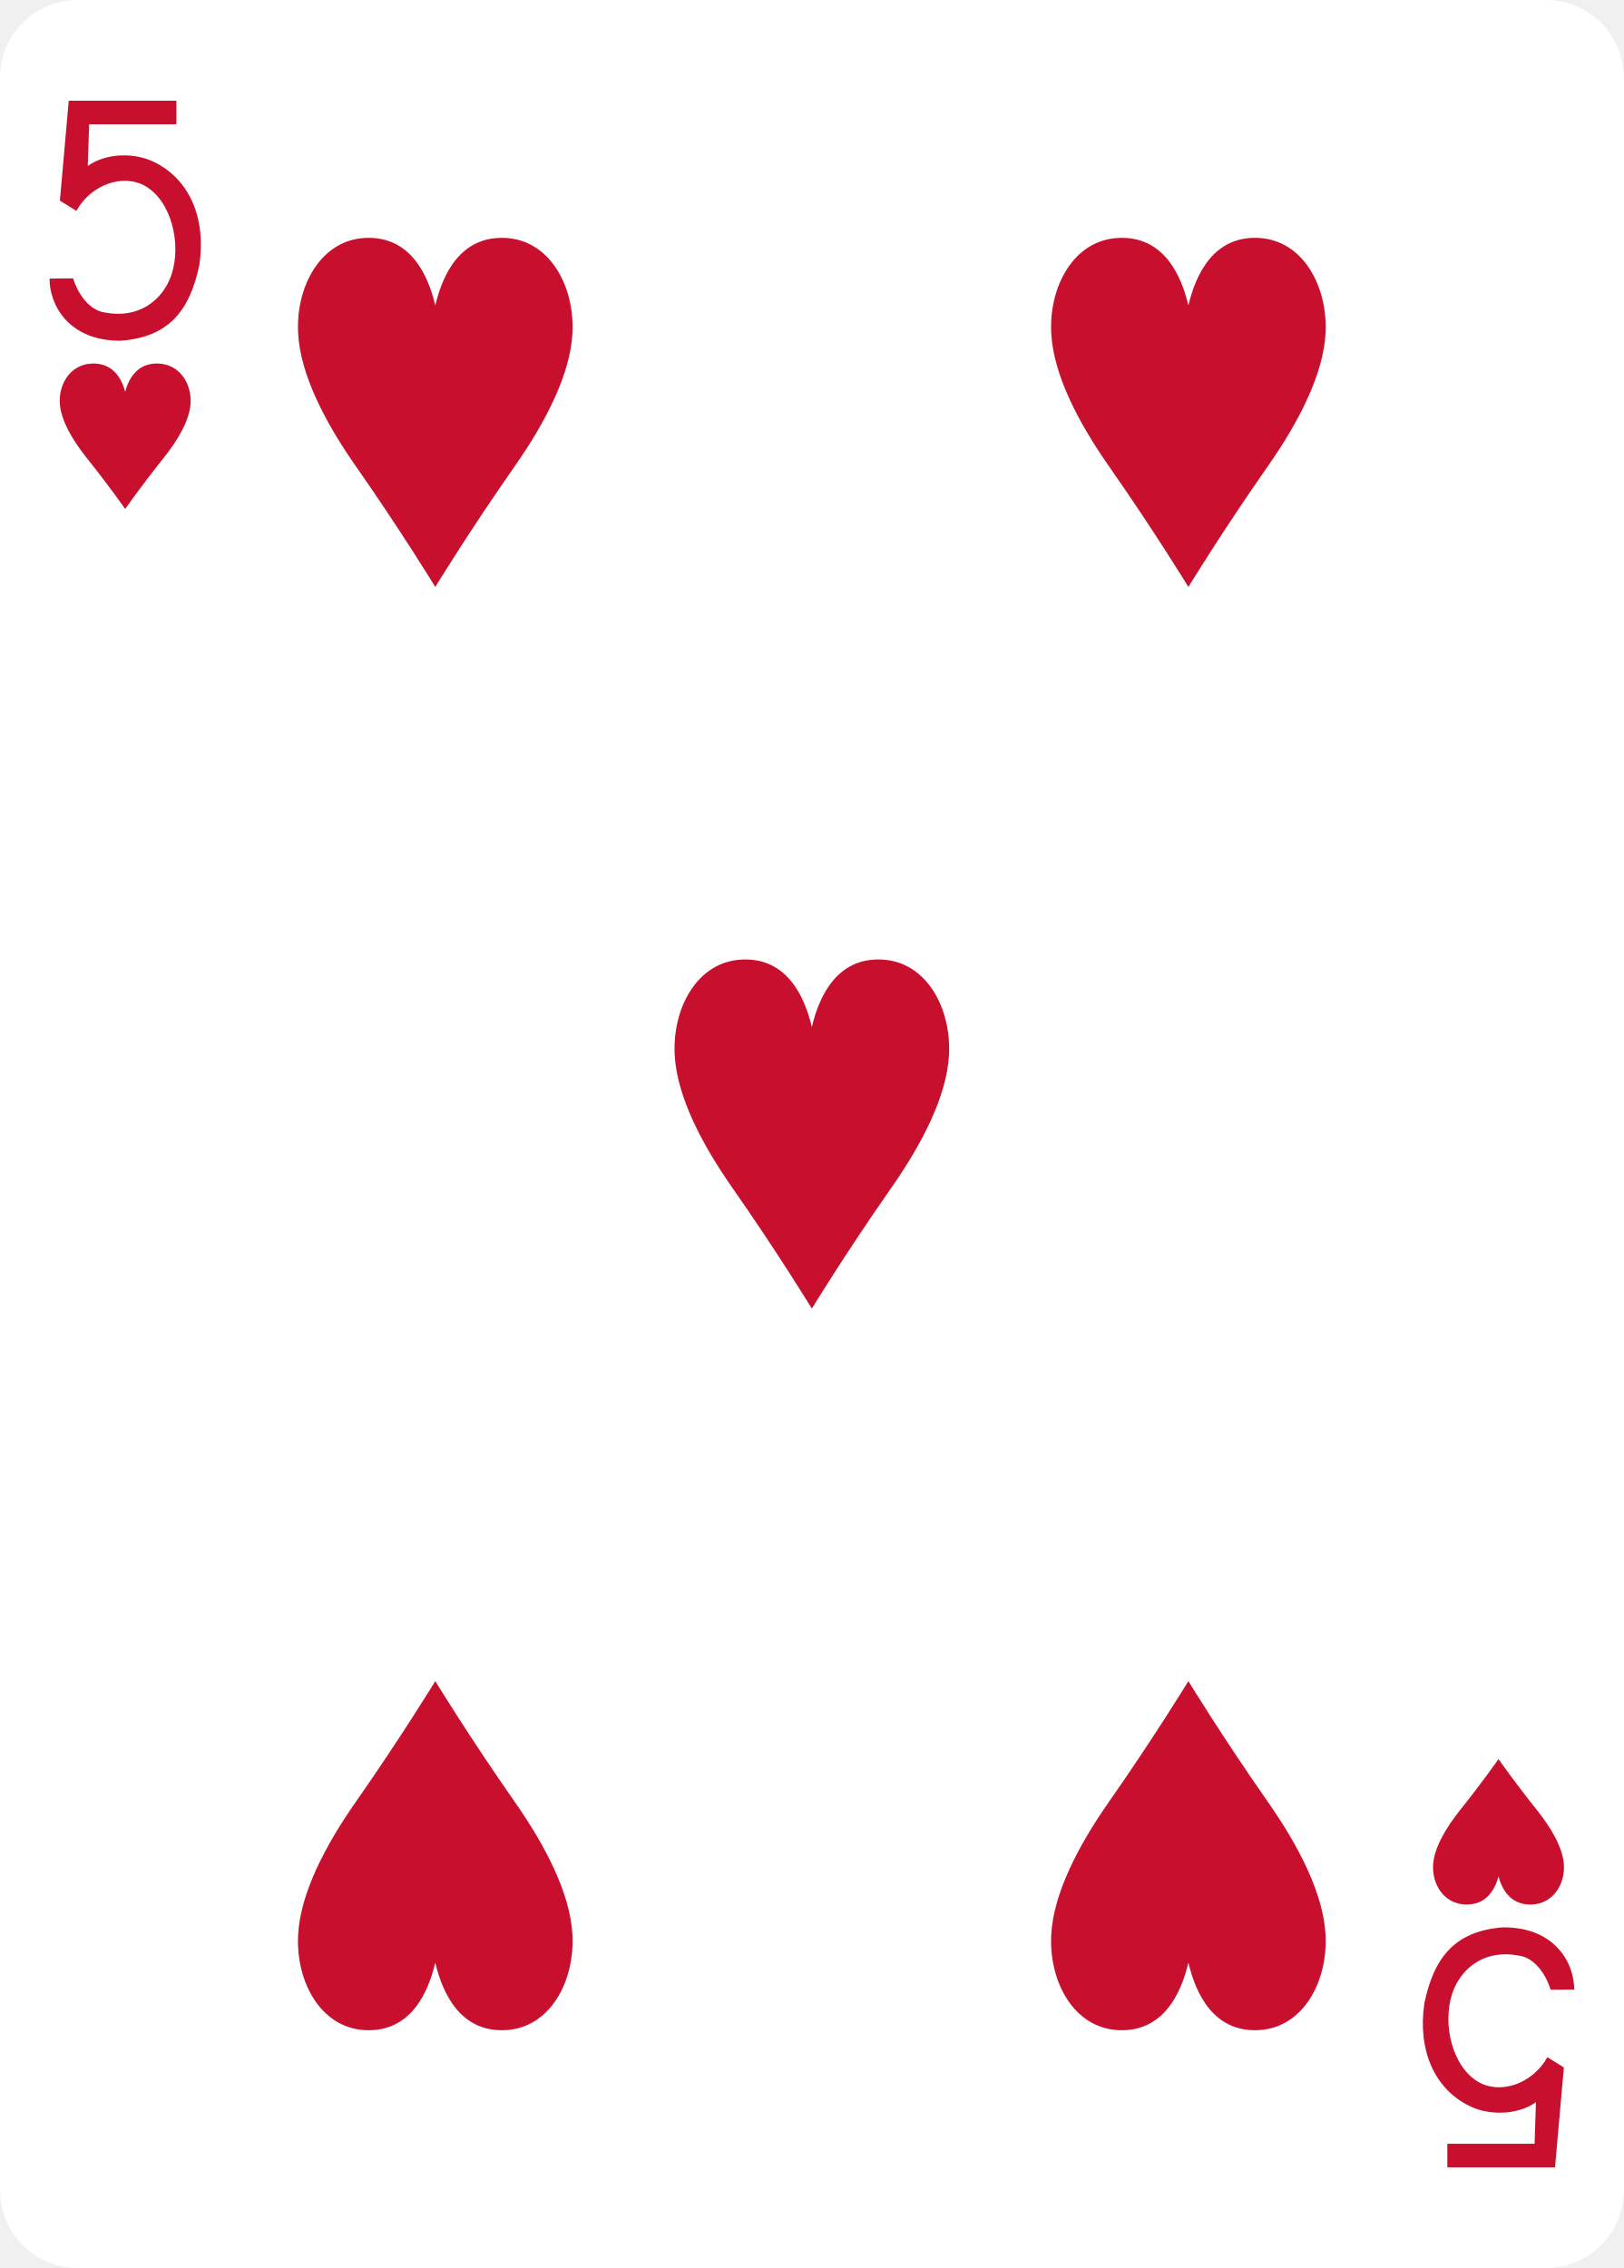
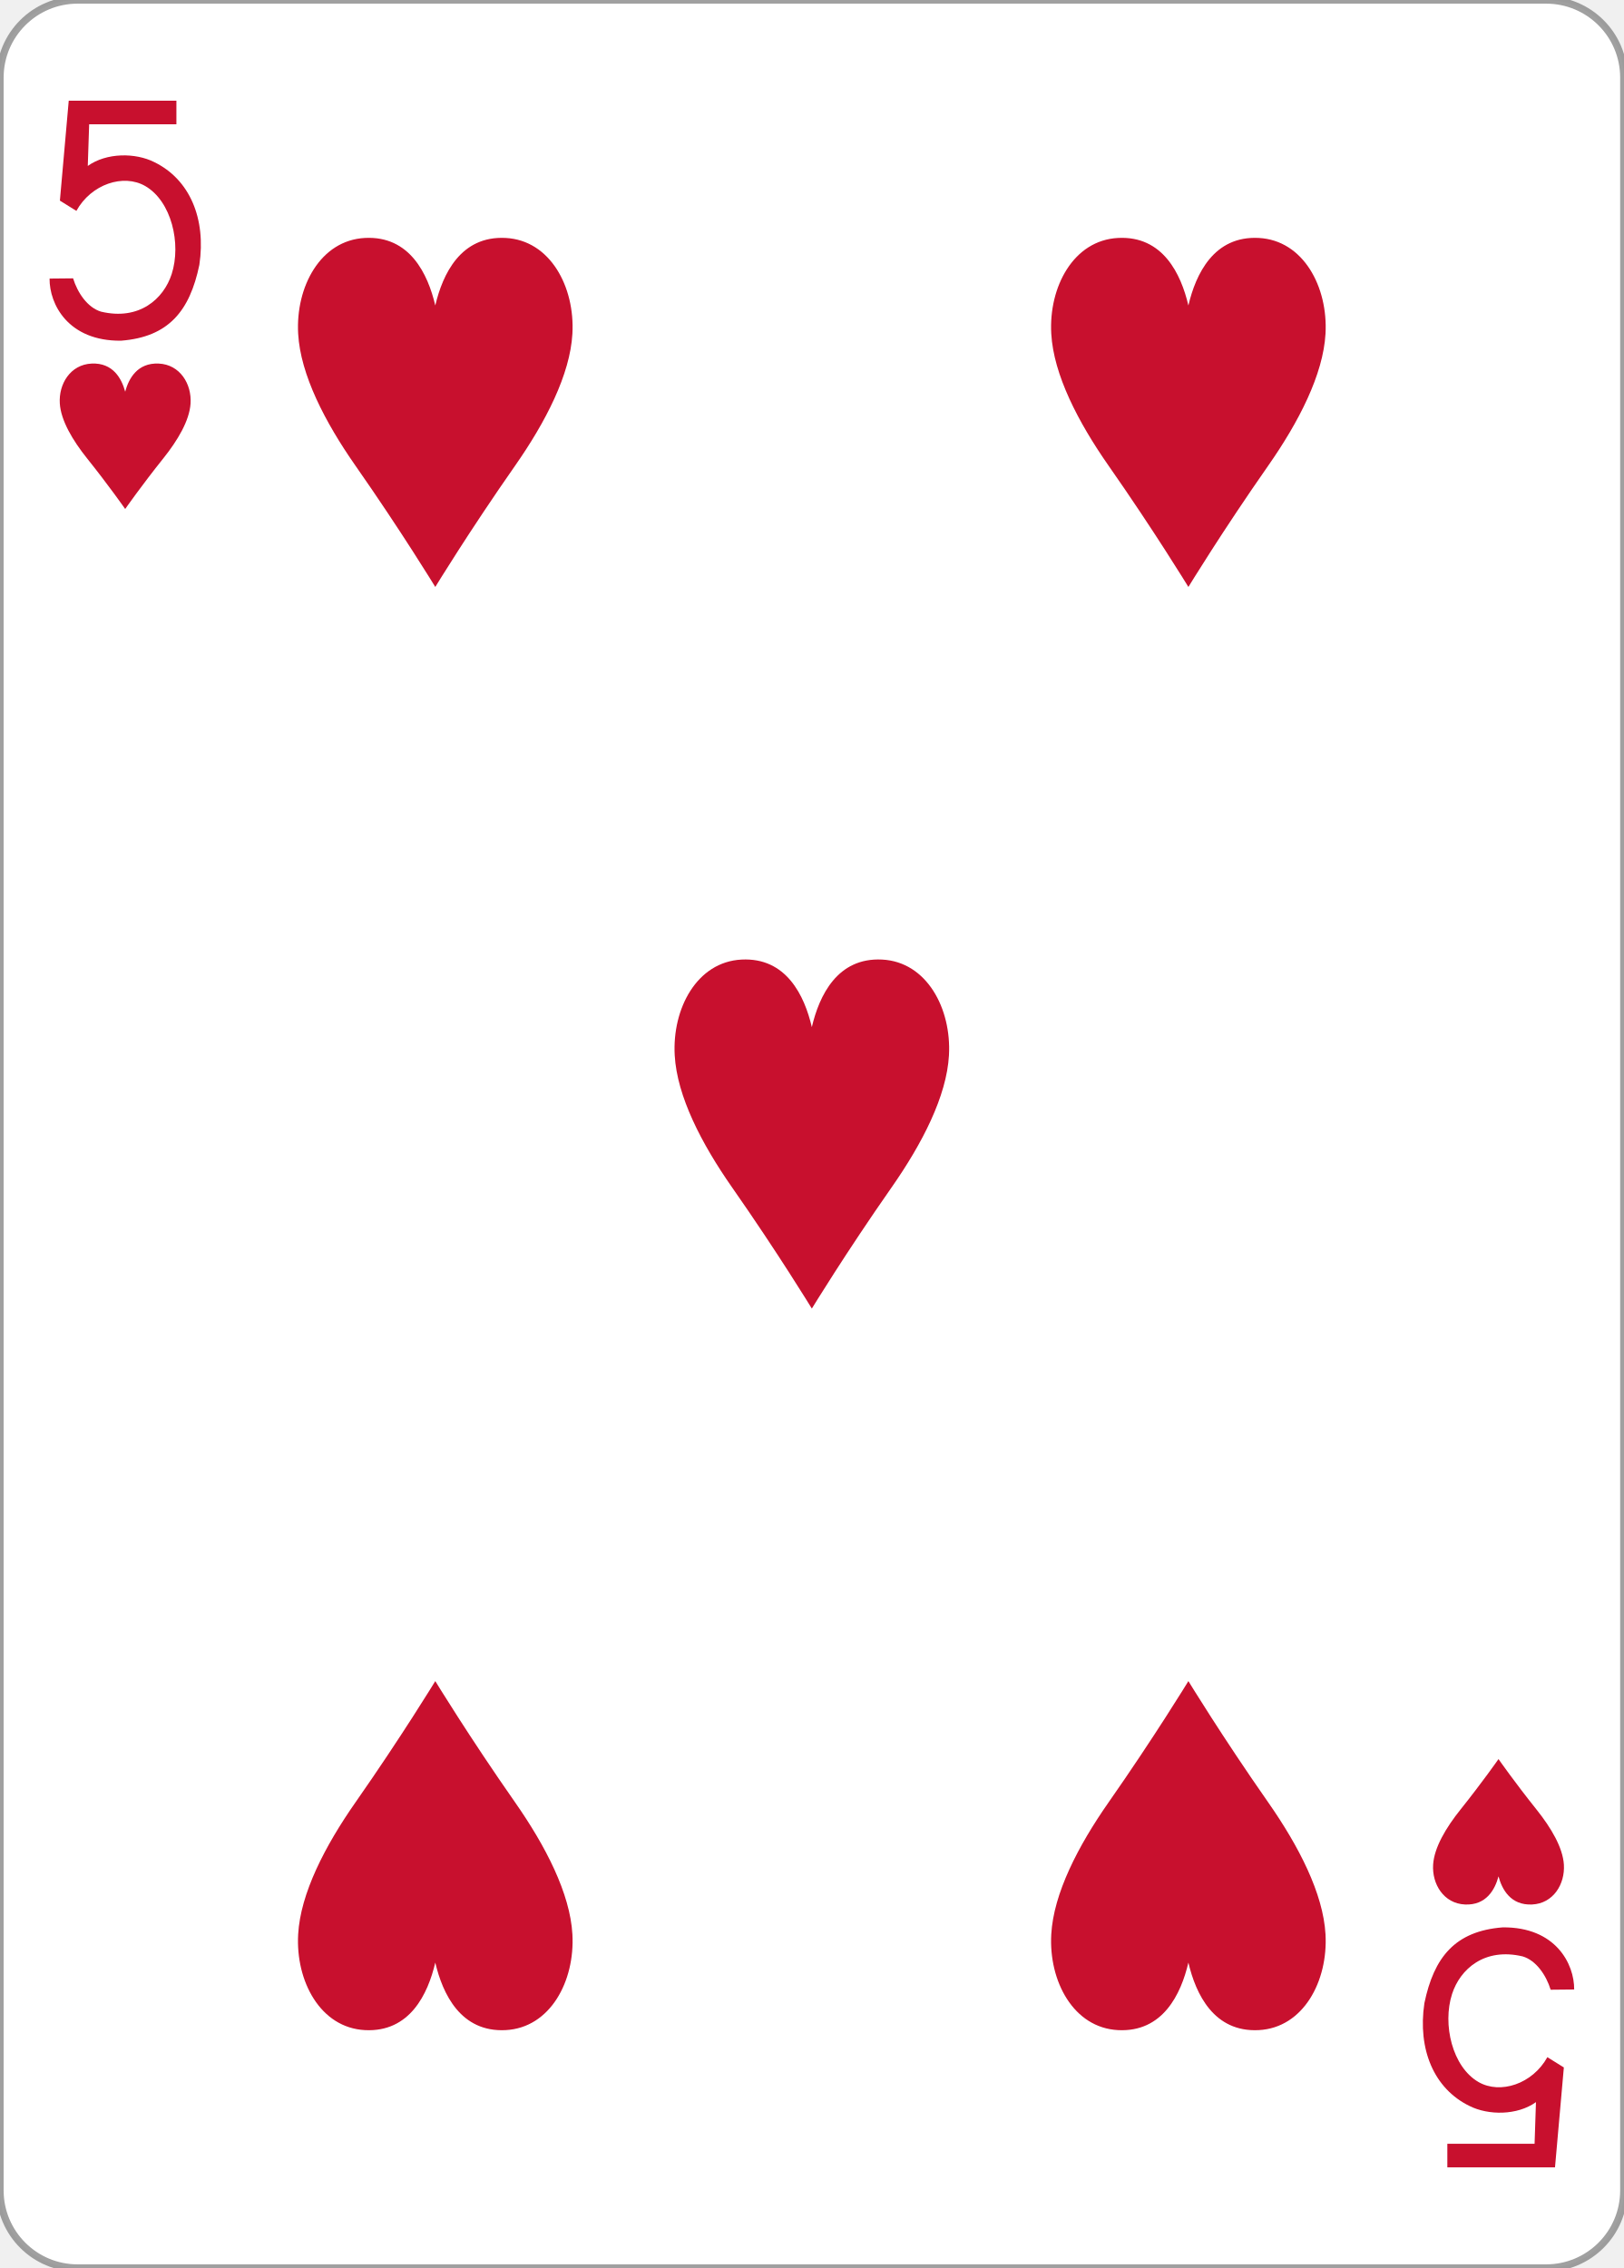
<svg xmlns="http://www.w3.org/2000/svg" width="63mm" height="88mm" viewBox="0 0 238.111 332.599" version="1.1" id="svg8">
  <defs id="defs2" />
  <g id="layer1" transform="translate(264.1535,-360.4284)">
    <g transform="matrix(1.06667,0,0,1.06667,-1952.45,1495.37)" id="HEART-5" style="display:inline">
      <g style="display:inline;opacity:1" id="g9936-1-0" transform="translate(1322.34,-1434.28)">
-         <rect ry="10.664" rx="10.678" style="display:inline;fill:#ffffff;fill-opacity:1;stroke:none;stroke-width:1.001;stroke-miterlimit:4;stroke-dasharray:none;stroke-opacity:1" id="rect9938-9-5" width="223.228" height="311.811" x="260.433" y="370.276" />
+         <rect ry="10.664" rx="10.678" style="display:inline;opacity:1;fill:#ffffff;fill-opacity:1;stroke:#808080;stroke-width:1.001;stroke-miterlimit:4;stroke-dasharray:none;stroke-opacity:0.75" id="rect9938-9-5" width="223.228" height="311.811" x="260.433" y="370.276" />
      </g>
      <g transform="translate(1582.77,-1064)" style="display:inline;opacity:1" id="g9956-4-1" />
      <g style="display:inline;opacity:1" id="g9962-7-4" transform="translate(1609.36,-1083.91)" />
      <path transform="translate(1695.38,-853.906)" style="display:inline;opacity:1;fill:#c8102e;fill-opacity:1" d="m -95.397,-140.121 c 0,0 -2.225,-3.19 -5.226,-6.94 -2.008,-2.51 -3.613,-5.227 -3.762,-7.568 -0.171,-2.674 1.449,-5.356 4.382,-5.486 2.931,-0.13 4.121,2.062 4.606,3.869 0.484,-1.807 1.674,-3.999 4.606,-3.869 2.933,0.13 4.553,2.813 4.382,5.486 -0.149,2.341 -1.754,5.058 -3.762,7.568 -3.001,3.75 -5.226,6.94 -5.226,6.94 z" id="path9970-5-6" />
      <path transform="translate(1695.38,-853.906)" style="display:inline;opacity:1;fill:#c8102e;fill-opacity:1" d="m 93.398,31.743 c 0,0 -2.225,3.19 -5.226,6.94 -2.008,2.51 -3.613,5.227 -3.762,7.568 -0.171,2.674 1.449,5.356 4.382,5.486 2.931,0.13 4.121,-2.062 4.606,-3.869 0.484,1.807 1.674,3.999 4.606,3.869 2.933,-0.13 4.553,-2.813 4.382,-5.486 -0.149,-2.341 -1.754,-5.058 -3.762,-7.568 -3.001,-3.75 -5.226,-6.94 -5.226,-6.94 z" id="path9972-9-9" />
      <path transform="translate(1695.38,-853.906)" id="path9978-0-4" d="m -52.766,-129.4 c 0,0 -4.666,-7.655 -10.961,-16.656 -4.211,-6.023 -7.578,-12.545 -7.891,-18.163 -0.359,-6.417 3.039,-12.855 9.191,-13.167 6.149,-0.312 8.644,4.948 9.66,9.285 1.016,-4.337 3.512,-9.596 9.66,-9.285 6.152,0.312 9.55,6.75 9.191,13.167 -0.313,5.618 -3.68,12.14 -7.891,18.163 -6.295,9.001 -10.961,16.656 -10.961,16.656 z" style="display:inline;opacity:1;fill:#c8102e;fill-opacity:1" />
      <path transform="translate(1695.38,-853.906)" id="path9984-9-5" d="m 50.766,-129.4 c 0,0 -4.666,-7.655 -10.961,-16.656 -4.211,-6.023 -7.578,-12.545 -7.891,-18.163 -0.359,-6.417 3.039,-12.855 9.191,-13.167 6.149,-0.312 8.644,4.948 9.66,9.285 1.016,-4.337 3.512,-9.596 9.66,-9.285 6.152,0.312 9.55,6.75 9.191,13.167 -0.313,5.618 -3.68,12.14 -7.891,18.163 -6.295,9.001 -10.961,16.656 -10.961,16.656 z" style="display:inline;opacity:1;fill:#c8102e;fill-opacity:1" />
      <path transform="translate(1695.38,-853.906)" style="display:inline;opacity:1;fill:#c8102e;fill-opacity:1" d="m -1,-30.189 c 0,0 -4.666,-7.655 -10.961,-16.656 -4.211,-6.023 -7.578,-12.545 -7.891,-18.163 -0.359,-6.417 3.039,-12.855 9.191,-13.167 6.149,-0.312 8.644,4.948 9.66,9.285 1.016,-4.337 3.512,-9.596 9.66,-9.285 6.152,0.312 9.55,6.75 9.191,13.167 -0.313,5.618 -3.68,12.14 -7.891,18.163 -6.295,9.001 -10.961,16.656 -10.961,16.656 z" id="path9986-7-3" />
      <path transform="translate(1695.38,-853.906)" style="display:inline;opacity:1;fill:#c8102e;fill-opacity:1" d="m 50.766,21.022 c 0,0 -4.666,7.655 -10.961,16.656 -4.211,6.023 -7.578,12.545 -7.891,18.163 -0.359,6.417 3.039,12.855 9.191,13.167 6.149,0.312 8.644,-4.948 9.66,-9.285 1.016,4.337 3.512,9.596 9.66,9.285 6.152,-0.312 9.55,-6.75 9.191,-13.167 -0.313,-5.618 -3.68,-12.14 -7.891,-18.163 -6.295,-9.001 -10.961,-16.656 -10.961,-16.656 z" id="path9998-0-9" />
      <path transform="translate(1695.38,-853.906)" id="path10000-8-2" d="m -52.766,21.022 c 0,0 -4.666,7.655 -10.961,16.656 -4.211,6.023 -7.578,12.545 -7.891,18.163 -0.359,6.417 3.039,12.855 9.191,13.167 6.149,0.312 8.644,-4.948 9.66,-9.285 1.016,4.337 3.512,9.596 9.66,9.285 6.152,-0.312 9.55,-6.75 9.191,-13.167 -0.313,-5.618 -3.68,-12.14 -7.891,-18.163 -6.295,-9.001 -10.961,-16.656 -10.961,-16.656 z" style="display:inline;opacity:1;fill:#c8102e;fill-opacity:1" />
      <path d="m 1589.585,-1025.706 3.235,-0.031 c 0.617,1.992 1.982,4.016 3.837,4.578 5.238,1.253 8.608,-1.729 9.717,-5.166 1.346,-4.17 -0.03,-10.025 -3.636,-12.103 -2.988,-1.723 -7.427,-0.27 -9.466,3.417 l -2.265,-1.412 1.216,-13.74 h 14.8 v 3.248 h -11.993 l -0.19,5.724 c 2.582,-1.846 6.549,-1.827 9.13,-0.532 4.887,2.374 7.157,7.772 6.209,14.134 -1.317,6.328 -4.22,9.913 -10.768,10.425 -7.283,0.067 -9.855,-5.034 -9.824,-8.542 v 0 z" id="path21-9-5-1-8" style="opacity:1;fill:#c8102e;fill-opacity:1;stroke-width:1;stroke-miterlimit:4;stroke-dasharray:none" />
      <path d="m 1799.182,-790.483 -3.235,0.031 c -0.617,-1.992 -1.982,-4.016 -3.837,-4.578 -5.238,-1.253 -8.608,1.729 -9.717,5.166 -1.346,4.17 0.03,10.025 3.636,12.103 2.988,1.723 7.427,0.27 9.466,-3.417 l 2.265,1.412 -1.216,13.74 h -14.8 v -3.248 h 11.993 l 0.19,-5.724 c -2.582,1.847 -6.549,1.827 -9.13,0.532 -4.887,-2.374 -7.157,-7.772 -6.209,-14.134 1.317,-6.328 4.22,-9.913 10.768,-10.425 7.283,-0.067 9.855,5.034 9.824,8.542 v 0 z" id="path21-3-0-6-3-8" style="opacity:1;fill:#c8102e;fill-opacity:1" />
    </g>
  </g>
</svg>
